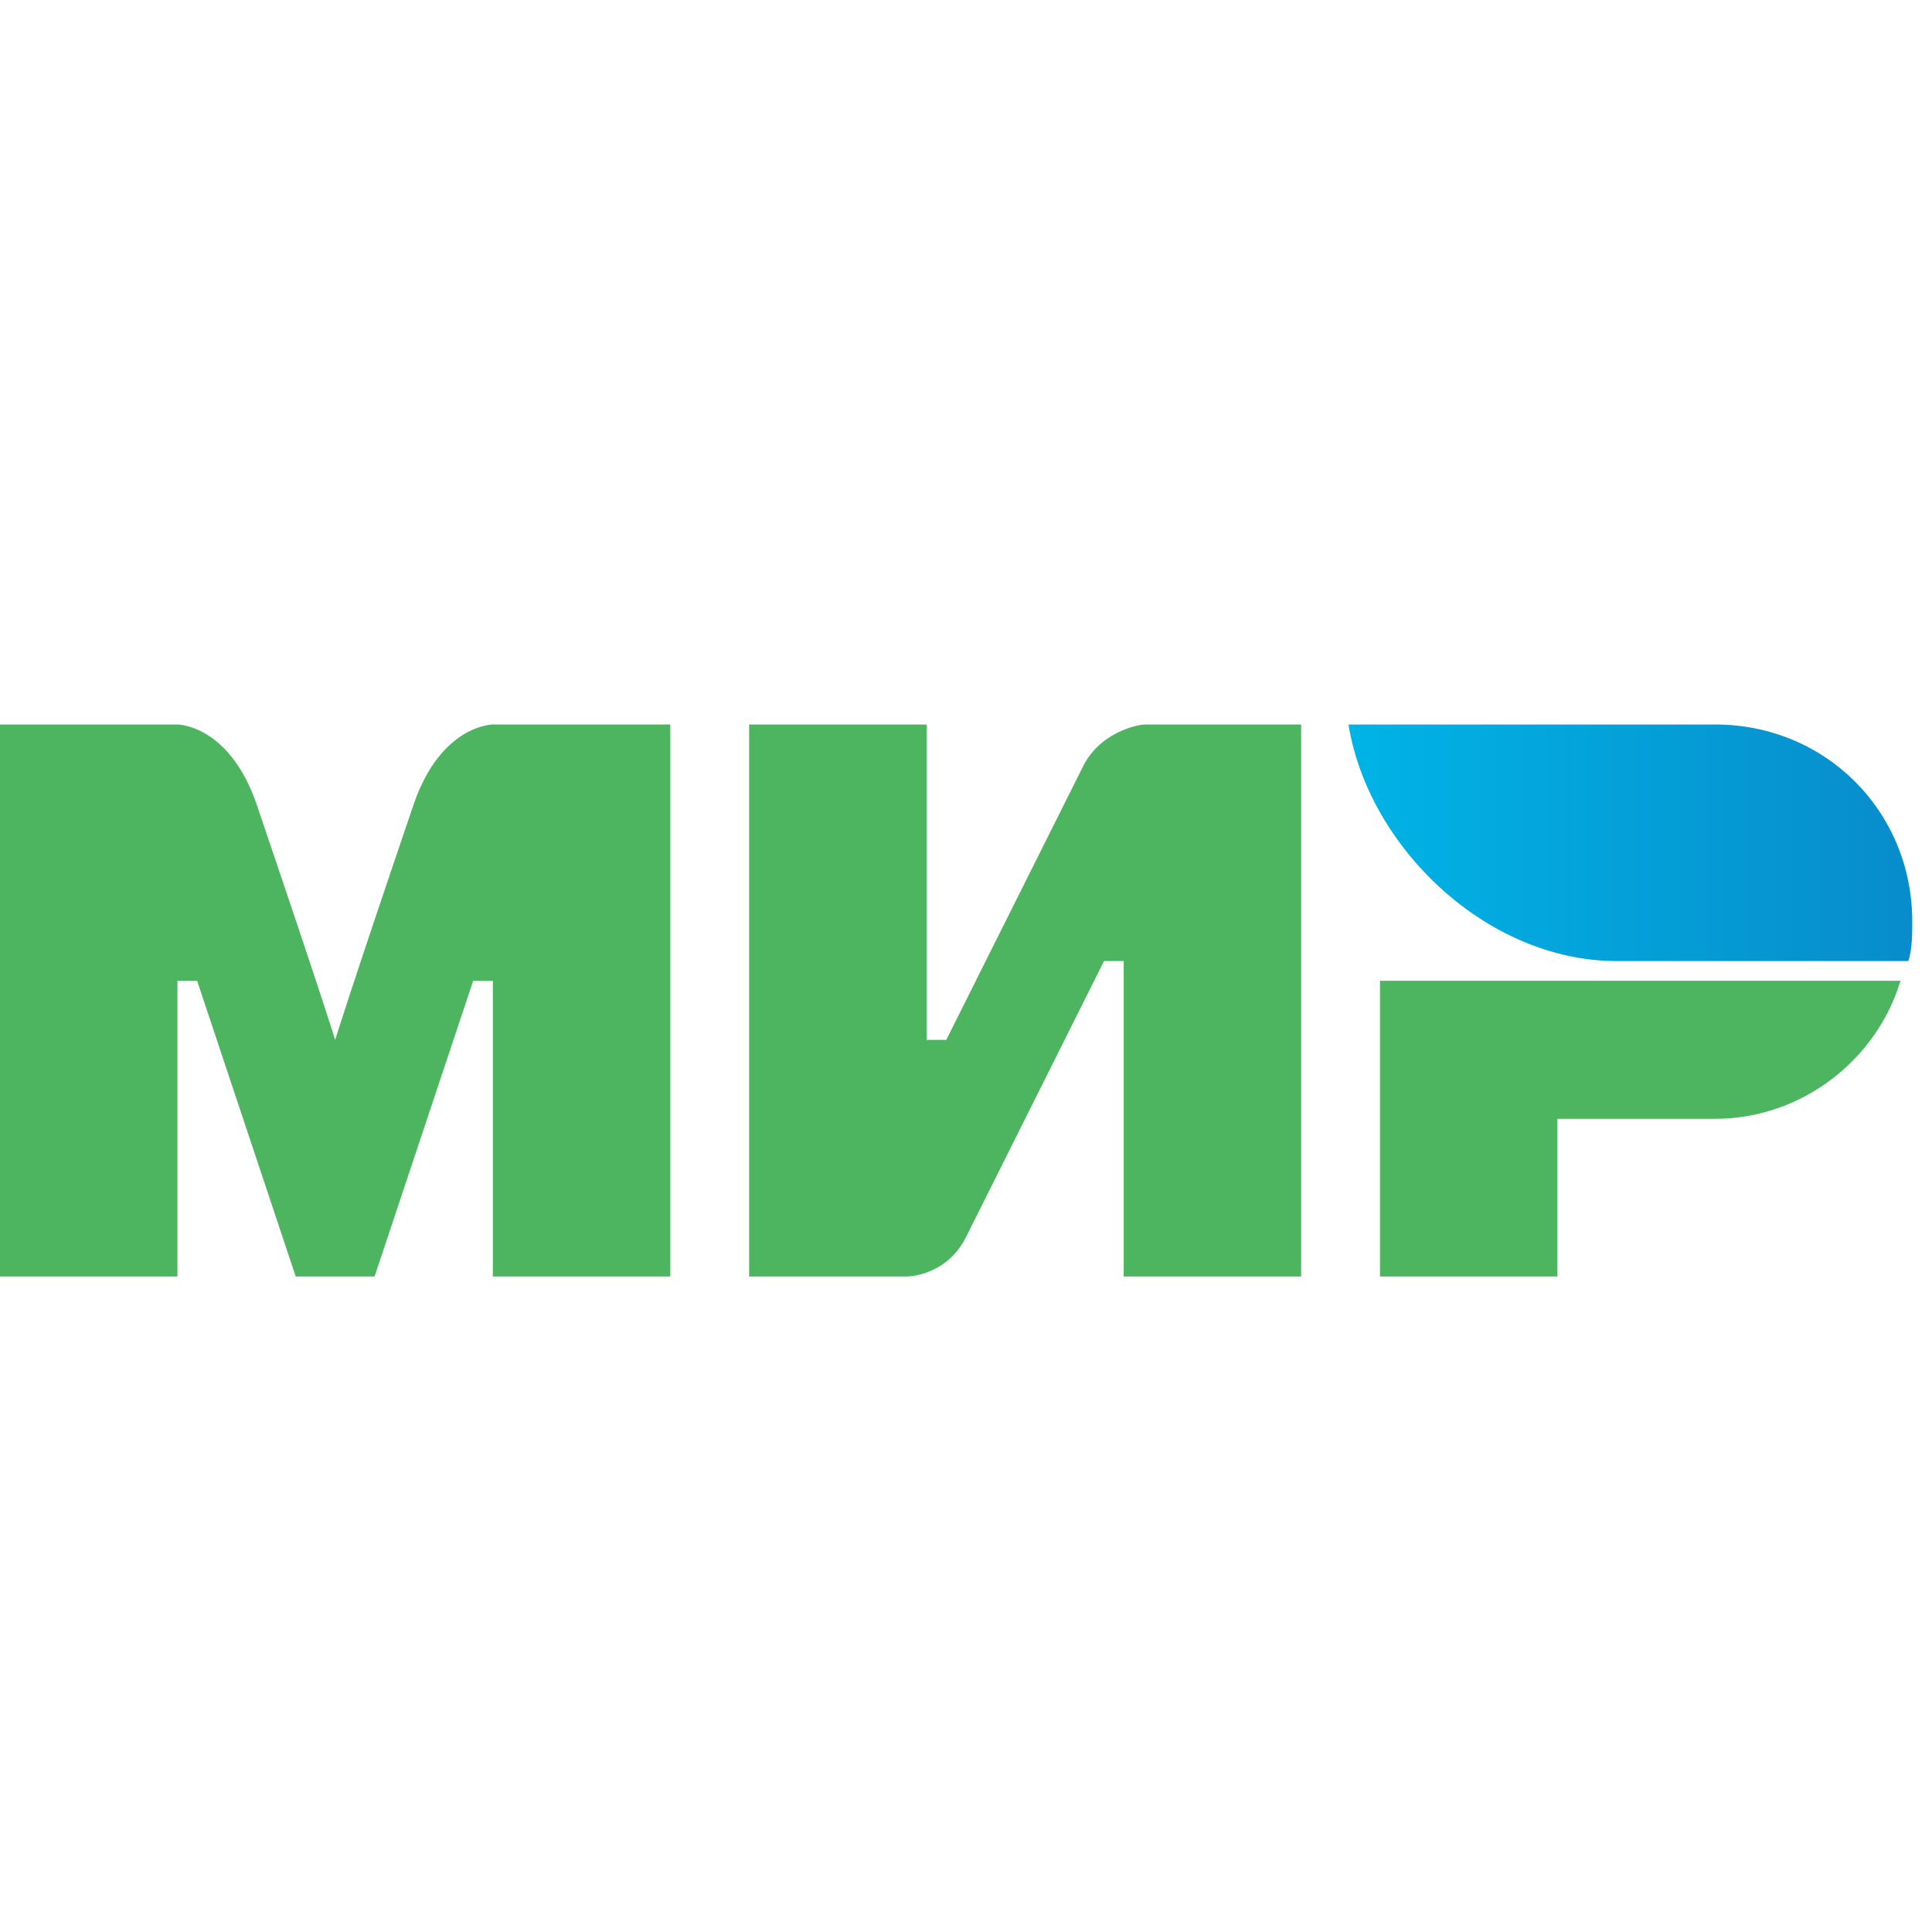
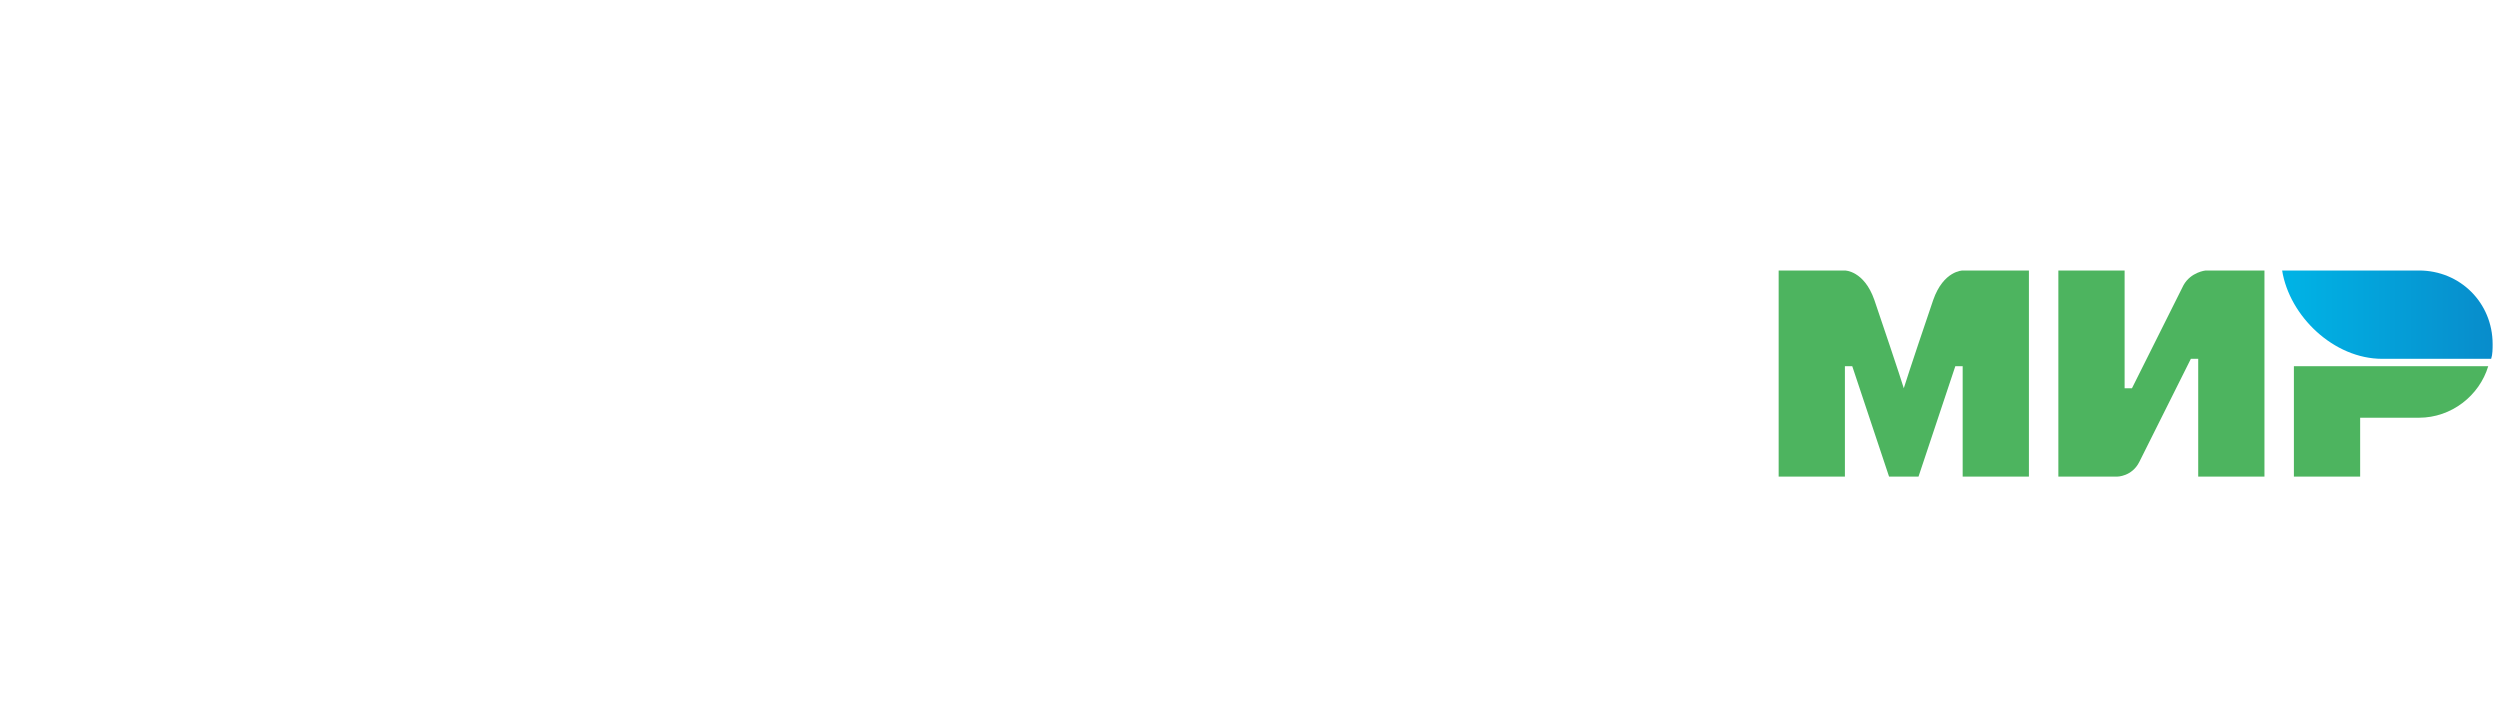
- <svg xmlns="http://www.w3.org/2000/svg" focusable="false" height="2em" width="2em">
+ <svg xmlns="http://www.w3.org/2000/svg" focusable="false" style="width: inherit; height: inherit; max-width: 2rem; max-height: 2rem" preserveAspectRatio="xMidYMid meet">
  <g id="tuiIconMir">
-     <svg height="2em" overflow="visible" viewBox="0 0 32 32" width="2em" x="50%" y="50%">
+     <svg style="width: inherit; height: inherit; max-width: 2rem; max-height: 2rem" preserveAspectRatio="xMidYMid meet" overflow="visible" viewBox="0 0 32 32" x="50%" y="50%">
      <svg x="-16" y="-16">
        <defs>
          <linearGradient id="tui-mir-gradient" x1="-0.18%" x2="100%" y1="50%" y2="50%">
            <stop offset="0%" stop-color="#00B4E6" />
            <stop offset="100%" stop-color="#088CCB" />
          </linearGradient>
        </defs>
        <g transform="translate(0, 12)">
          <path d="M28.408,0 L22.335,0 C22.661,2.024 24.62,3.918 26.776,3.918 L31.608,3.918 C31.673,3.722 31.673,3.461 31.673,3.265 C31.673,1.437 30.237,0 28.408,0 Z" fill="url(#tui-mir-gradient) #049fd8" stroke="none" />
          <path d="M22.857,4.245 L22.857,9.143 L25.796,9.143 L25.796,6.531 L28.408,6.531 C29.845,6.531 31.086,5.551 31.478,4.245 L22.857,4.245 Z" fill="#4DB45F" stroke="none" />
          <path d="M12.408,0 L12.408,9.143 L15.02,9.143 C15.02,9.143 15.673,9.143 16,8.49 C17.763,4.963 18.286,3.918 18.286,3.918 L18.612,3.918 L18.612,9.143 L21.551,9.143 L21.551,0 L18.939,0 C18.939,0 18.286,0.065 17.959,0.653 C16.457,3.657 15.673,5.224 15.673,5.224 L15.347,5.224 L15.347,0 L12.408,0 Z" fill="#4DB45F" stroke="none" />
          <path d="M0,9.143 L0,0 L2.939,0 C2.939,0 3.788,0 4.245,1.306 C5.42,4.767 5.551,5.224 5.551,5.224 C5.551,5.224 5.812,4.376 6.857,1.306 C7.314,0 8.163,0 8.163,0 L11.102,0 L11.102,9.143 L8.163,9.143 L8.163,4.245 L7.837,4.245 L6.204,9.143 L4.898,9.143 L3.265,4.245 L2.939,4.245 L2.939,9.143 L0,9.143 Z" fill="#4DB45F" stroke="none" />
        </g>
      </svg>
    </svg>
  </g>
</svg>
